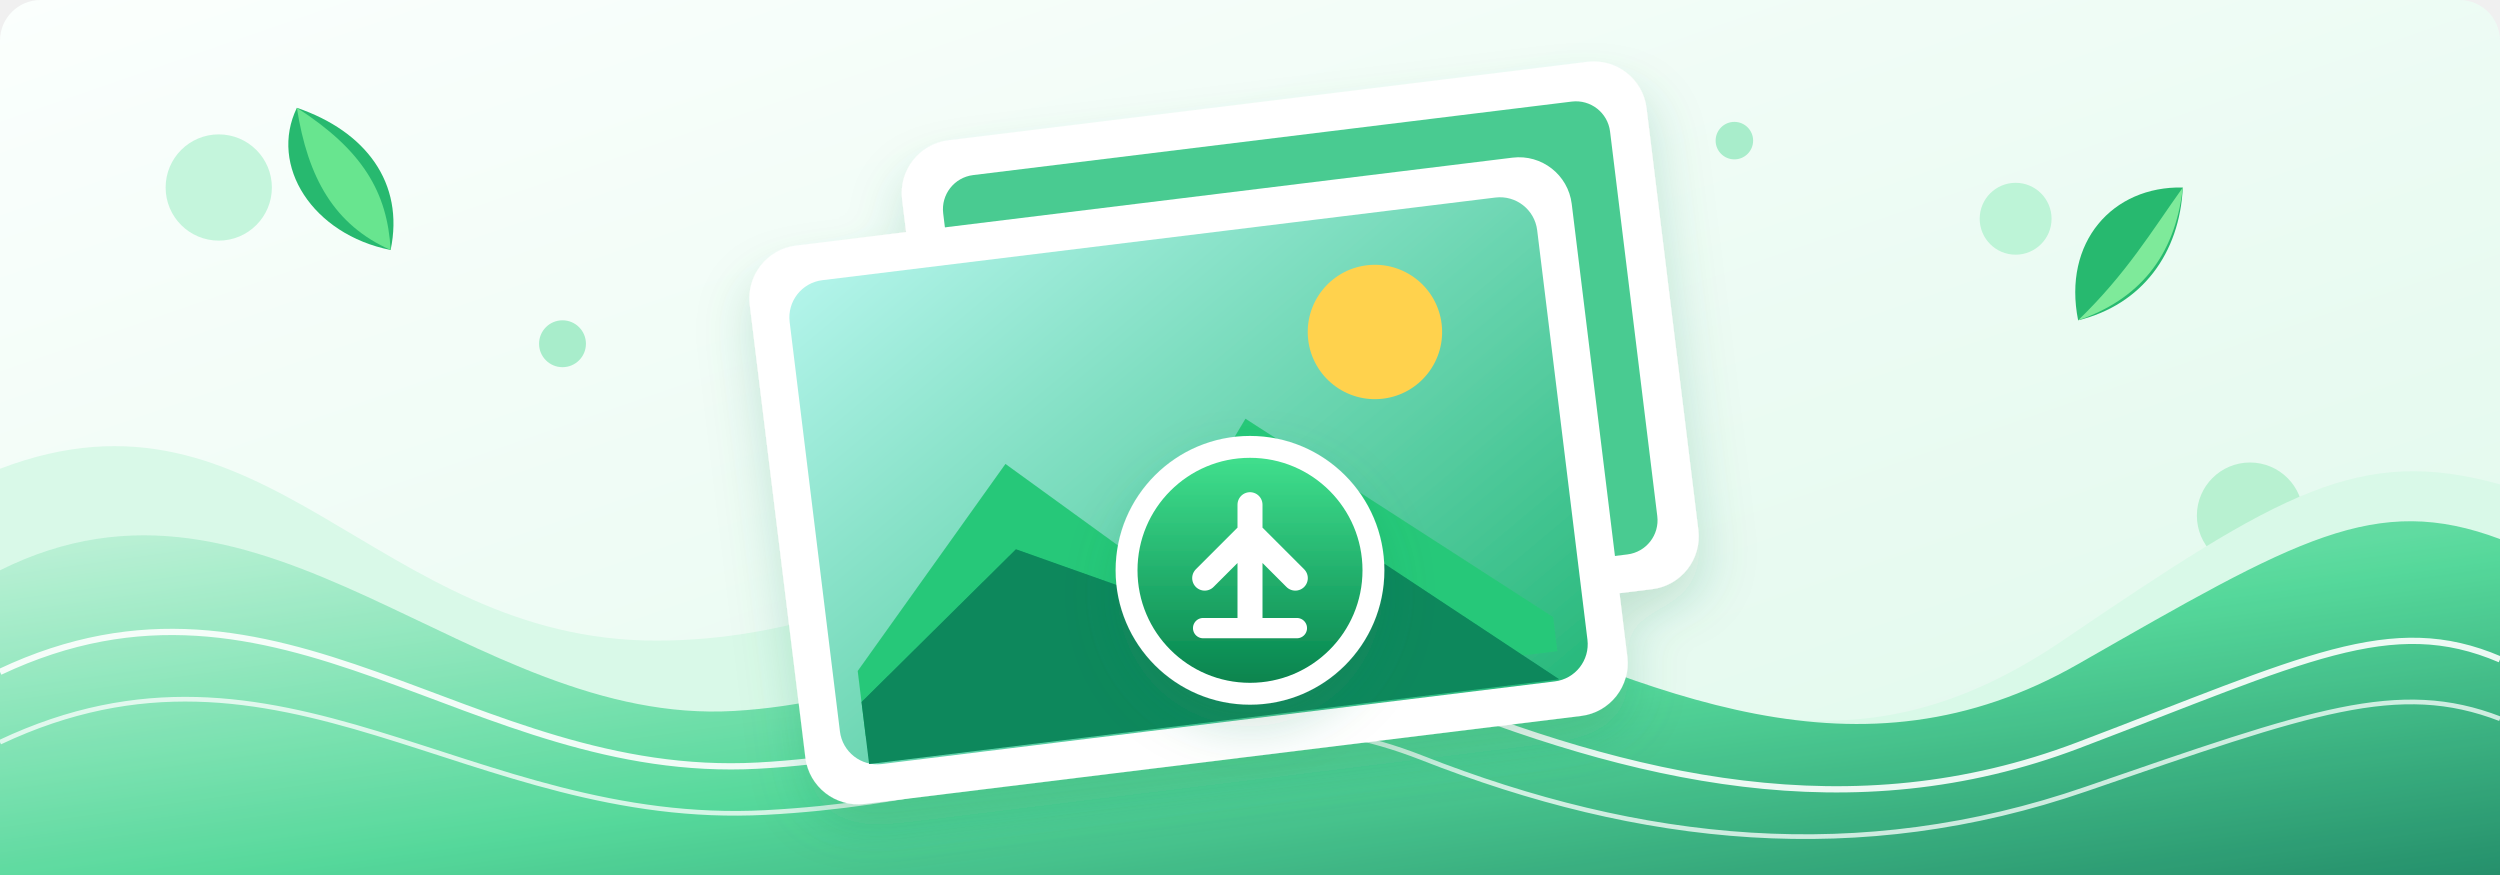
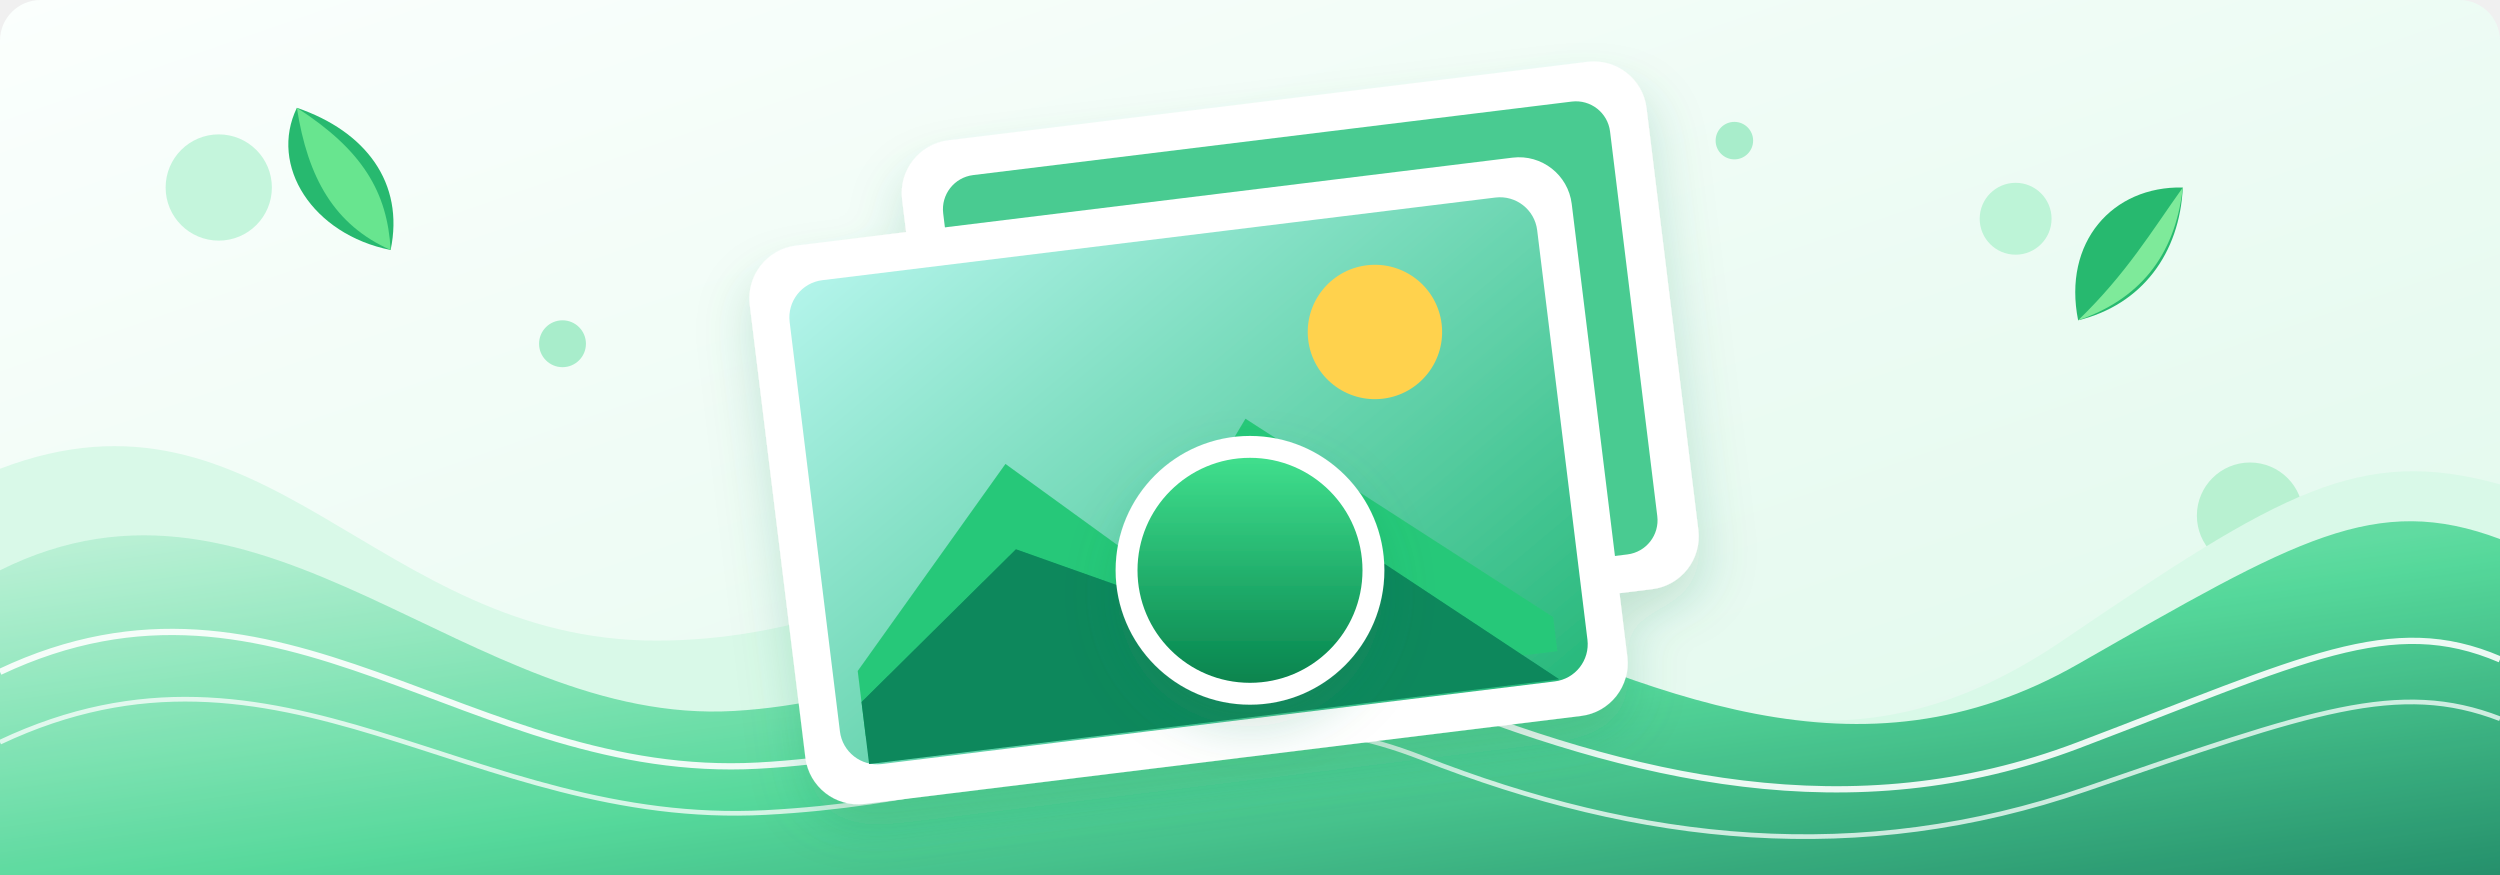
<svg xmlns="http://www.w3.org/2000/svg" viewBox="0 0 1600 560" role="img" aria-labelledby="title desc">
  <defs>
    <linearGradient id="bg" x1="0" y1="0" x2="1" y2="1">
      <stop stop-color="#fbfffd" />
      <stop offset="1" stop-color="#dff8eb" />
    </linearGradient>
    <linearGradient id="wave" x1="0" y1="0" x2="1" y2="1">
      <stop stop-color="#bff2d8" />
      <stop offset=".55" stop-color="#40d38e" />
      <stop offset="1" stop-color="#087f57" />
    </linearGradient>
    <linearGradient id="card" x1="0" y1="0" x2="1" y2="1">
      <stop stop-color="#b5f5ec" />
      <stop offset="1" stop-color="#26b87a" />
    </linearGradient>
    <linearGradient id="button" x1="0" y1="0" x2="0" y2="1">
      <stop stop-color="#40df8d" />
      <stop offset="1" stop-color="#07844e" />
    </linearGradient>
    <filter id="shadow" x="-30%" y="-30%" width="160%" height="170%">
      <feDropShadow dx="0" dy="15" stdDeviation="16" flood-color="#27885e" flood-opacity=".2" />
    </filter>
  </defs>
  <rect width="1600" height="560" rx="26" fill="url(#bg)" />
  <circle cx="140" cy="120" r="34" fill="#c4f5dc" />
  <circle cx="360" cy="220" r="15" fill="#a8edcb" />
  <circle cx="1290" cy="140" r="23" fill="#bdf4d7" />
  <circle cx="1440" cy="330" r="34" fill="#b8f1d1" />
  <circle cx="1110" cy="90" r="12" fill="#a8edcb" />
  <path d="M0 300C170 235 240 410 420 410S690 275 880 365s300 140 440 45 190-125 280-100v250H0Z" fill="#d9f9e8" />
  <path d="M0 365C170 280 300 465 470 455s290-140 440-75 280 125 420 45 190-110 270-80v215H0Z" fill="url(#wave)" opacity=".86" />
  <path d="M0 430C180 345 300 500 485 490s280-105 420-48 280 90 425 35 200-85 270-55" fill="none" stroke="#fff" stroke-width="4" opacity=".9" />
  <path d="M0 475C180 390 300 530 490 520s280-90 420-35 280 70 425 20 200-70 265-45" fill="none" stroke="#fff" stroke-width="3" opacity=".75" />
  <g filter="url(#shadow)" transform="translate(490 70) rotate(-7 290 190)">
    <rect x="105" y="0" width="480" height="340" rx="34" fill="#fff" />
    <rect x="130" y="24" width="430" height="292" rx="22" fill="#4acb91" />
    <rect x="0" y="55" width="530" height="360" rx="34" fill="#fff" />
    <rect x="24" y="79" width="482" height="312" rx="24" fill="url(#card)" />
    <circle cx="395" cy="155" r="43" fill="#ffd24d" />
    <path d="M40 330 150 210l86 80 70-90 180 150v22H40Z" fill="#28c879" />
    <path d="M40 350 150 265l80 40 85-60 170 145H40Z" fill="#07885b" />
  </g>
  <g fill="#27b96f">
    <path d="M250 160c-50-10-78-54-60-91 44 15 69 48 60 91Z" />
    <path d="M250 160c-2-37-18-64-60-91 7 45 24 75 60 91Z" fill="#68e58f" />
    <path d="M1330 205c-10-50 22-86 67-85-2 42-26 75-67 85Z" />
    <path d="M1330 205c31-30 47-57 67-85-5 45-29 72-67 85Z" fill="#7eea9a" />
  </g>
  <g filter="url(#shadow)">
    <circle cx="800" cy="365" r="86" fill="#fff" />
    <circle cx="800" cy="365" r="72" fill="url(#button)" />
-     <path d="M800 323v76m-29-29 29-29 29 29" fill="none" stroke="#fff" stroke-width="16" stroke-linecap="round" stroke-linejoin="round" />
-     <path d="M770 402h60" stroke="#fff" stroke-width="13" stroke-linecap="round" />
  </g>
</svg>
